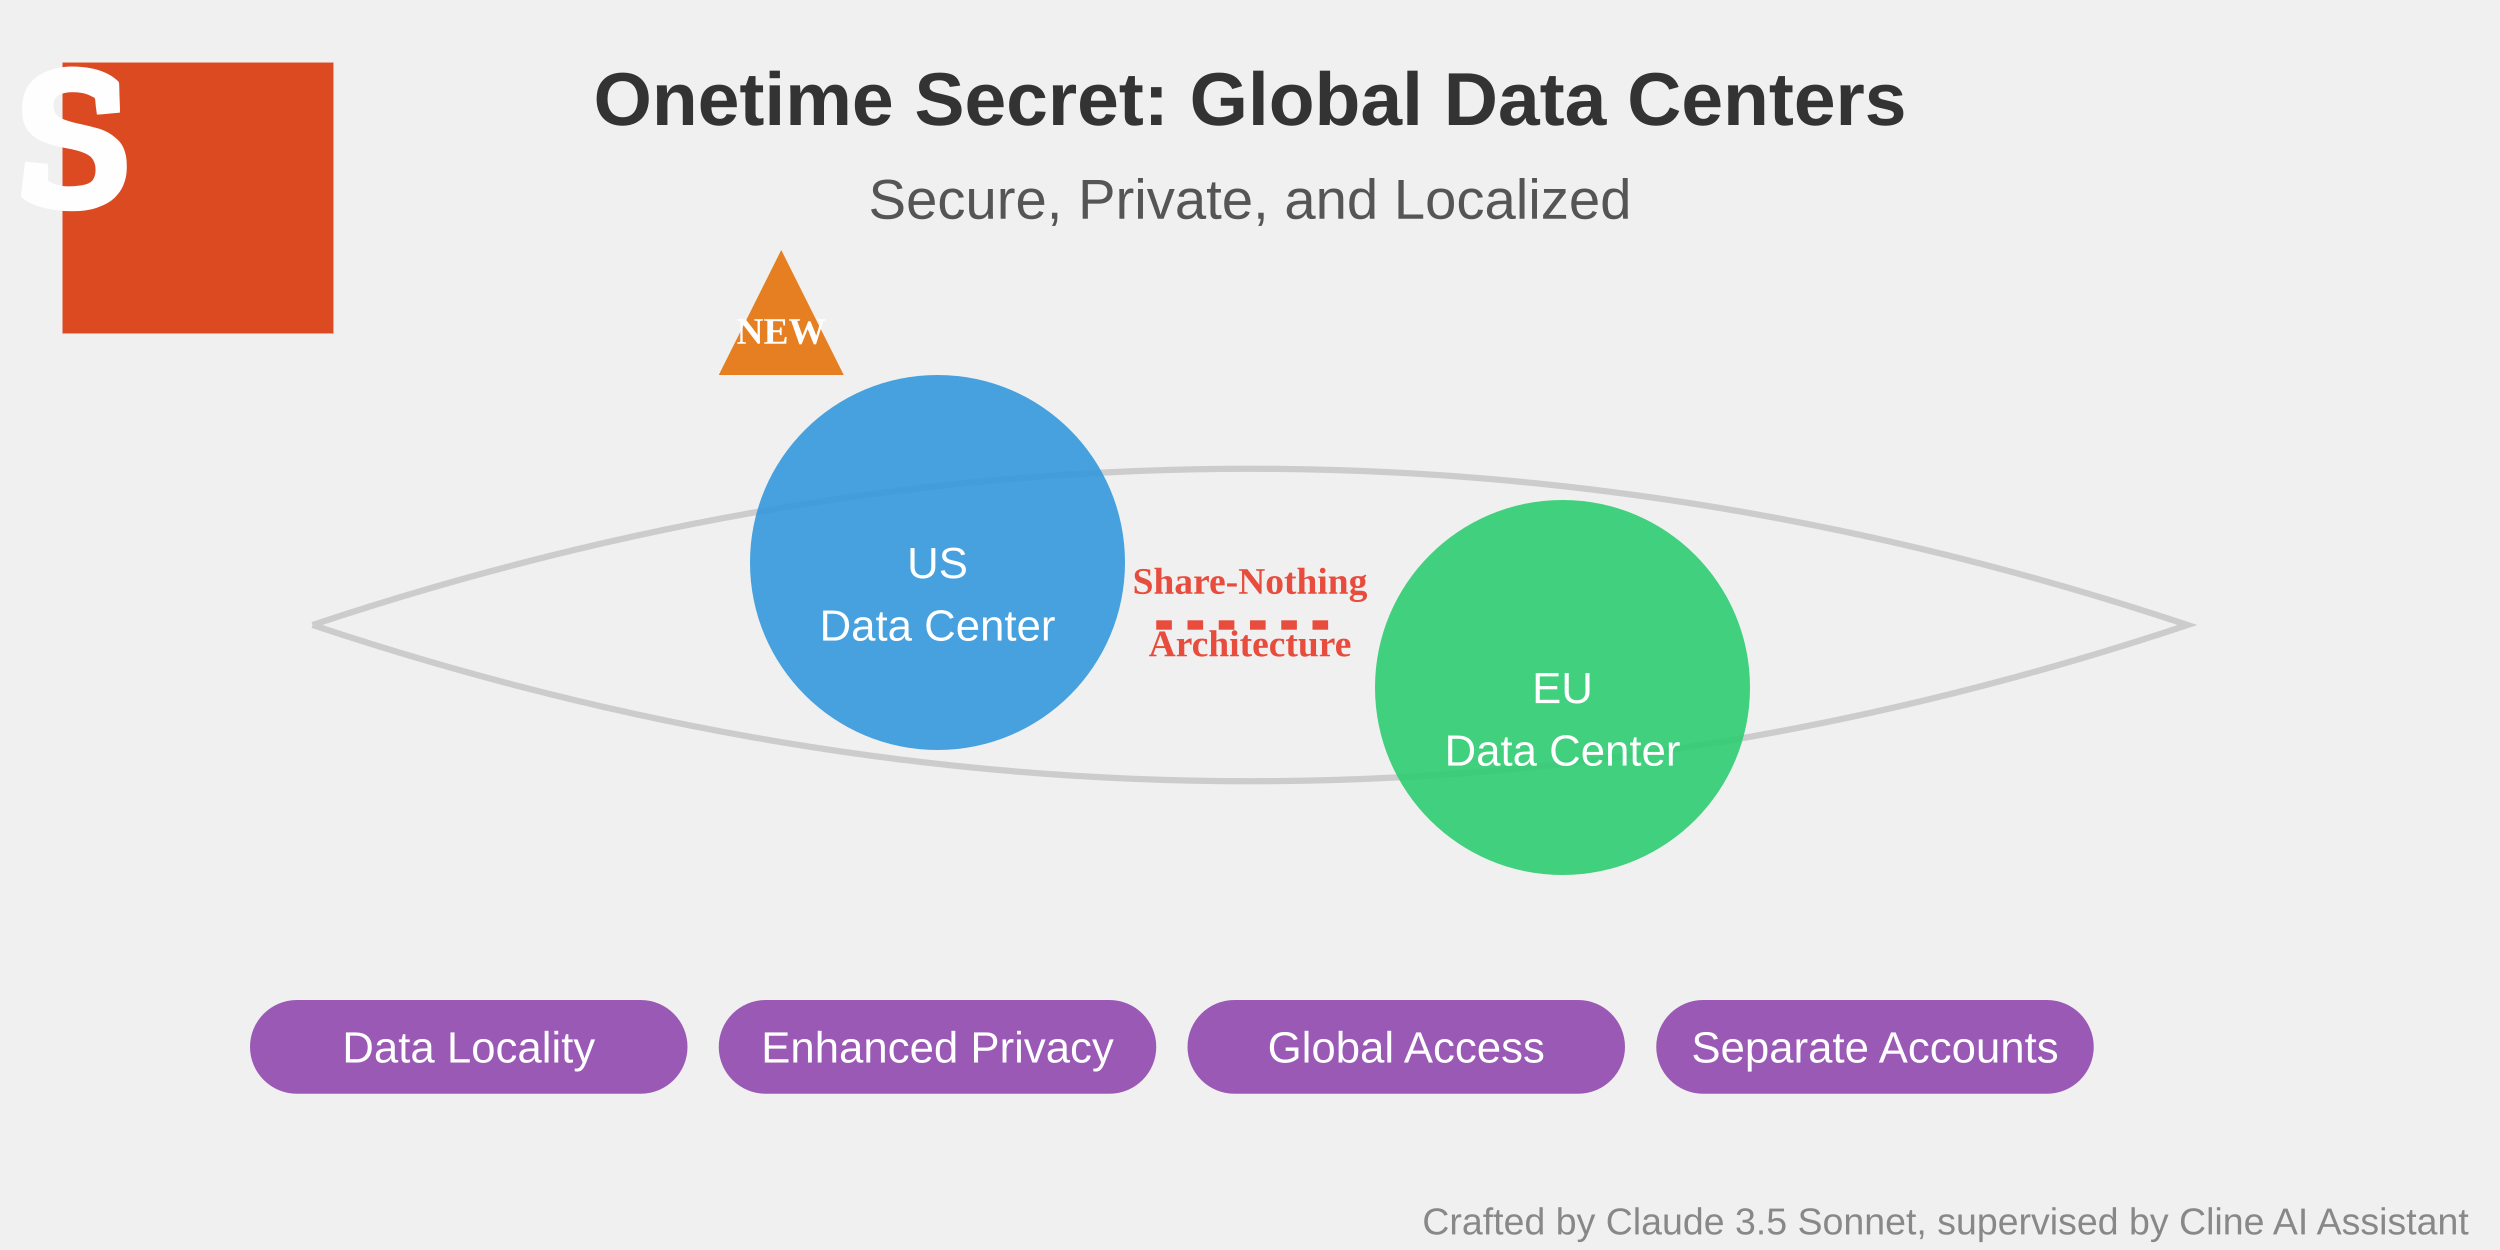
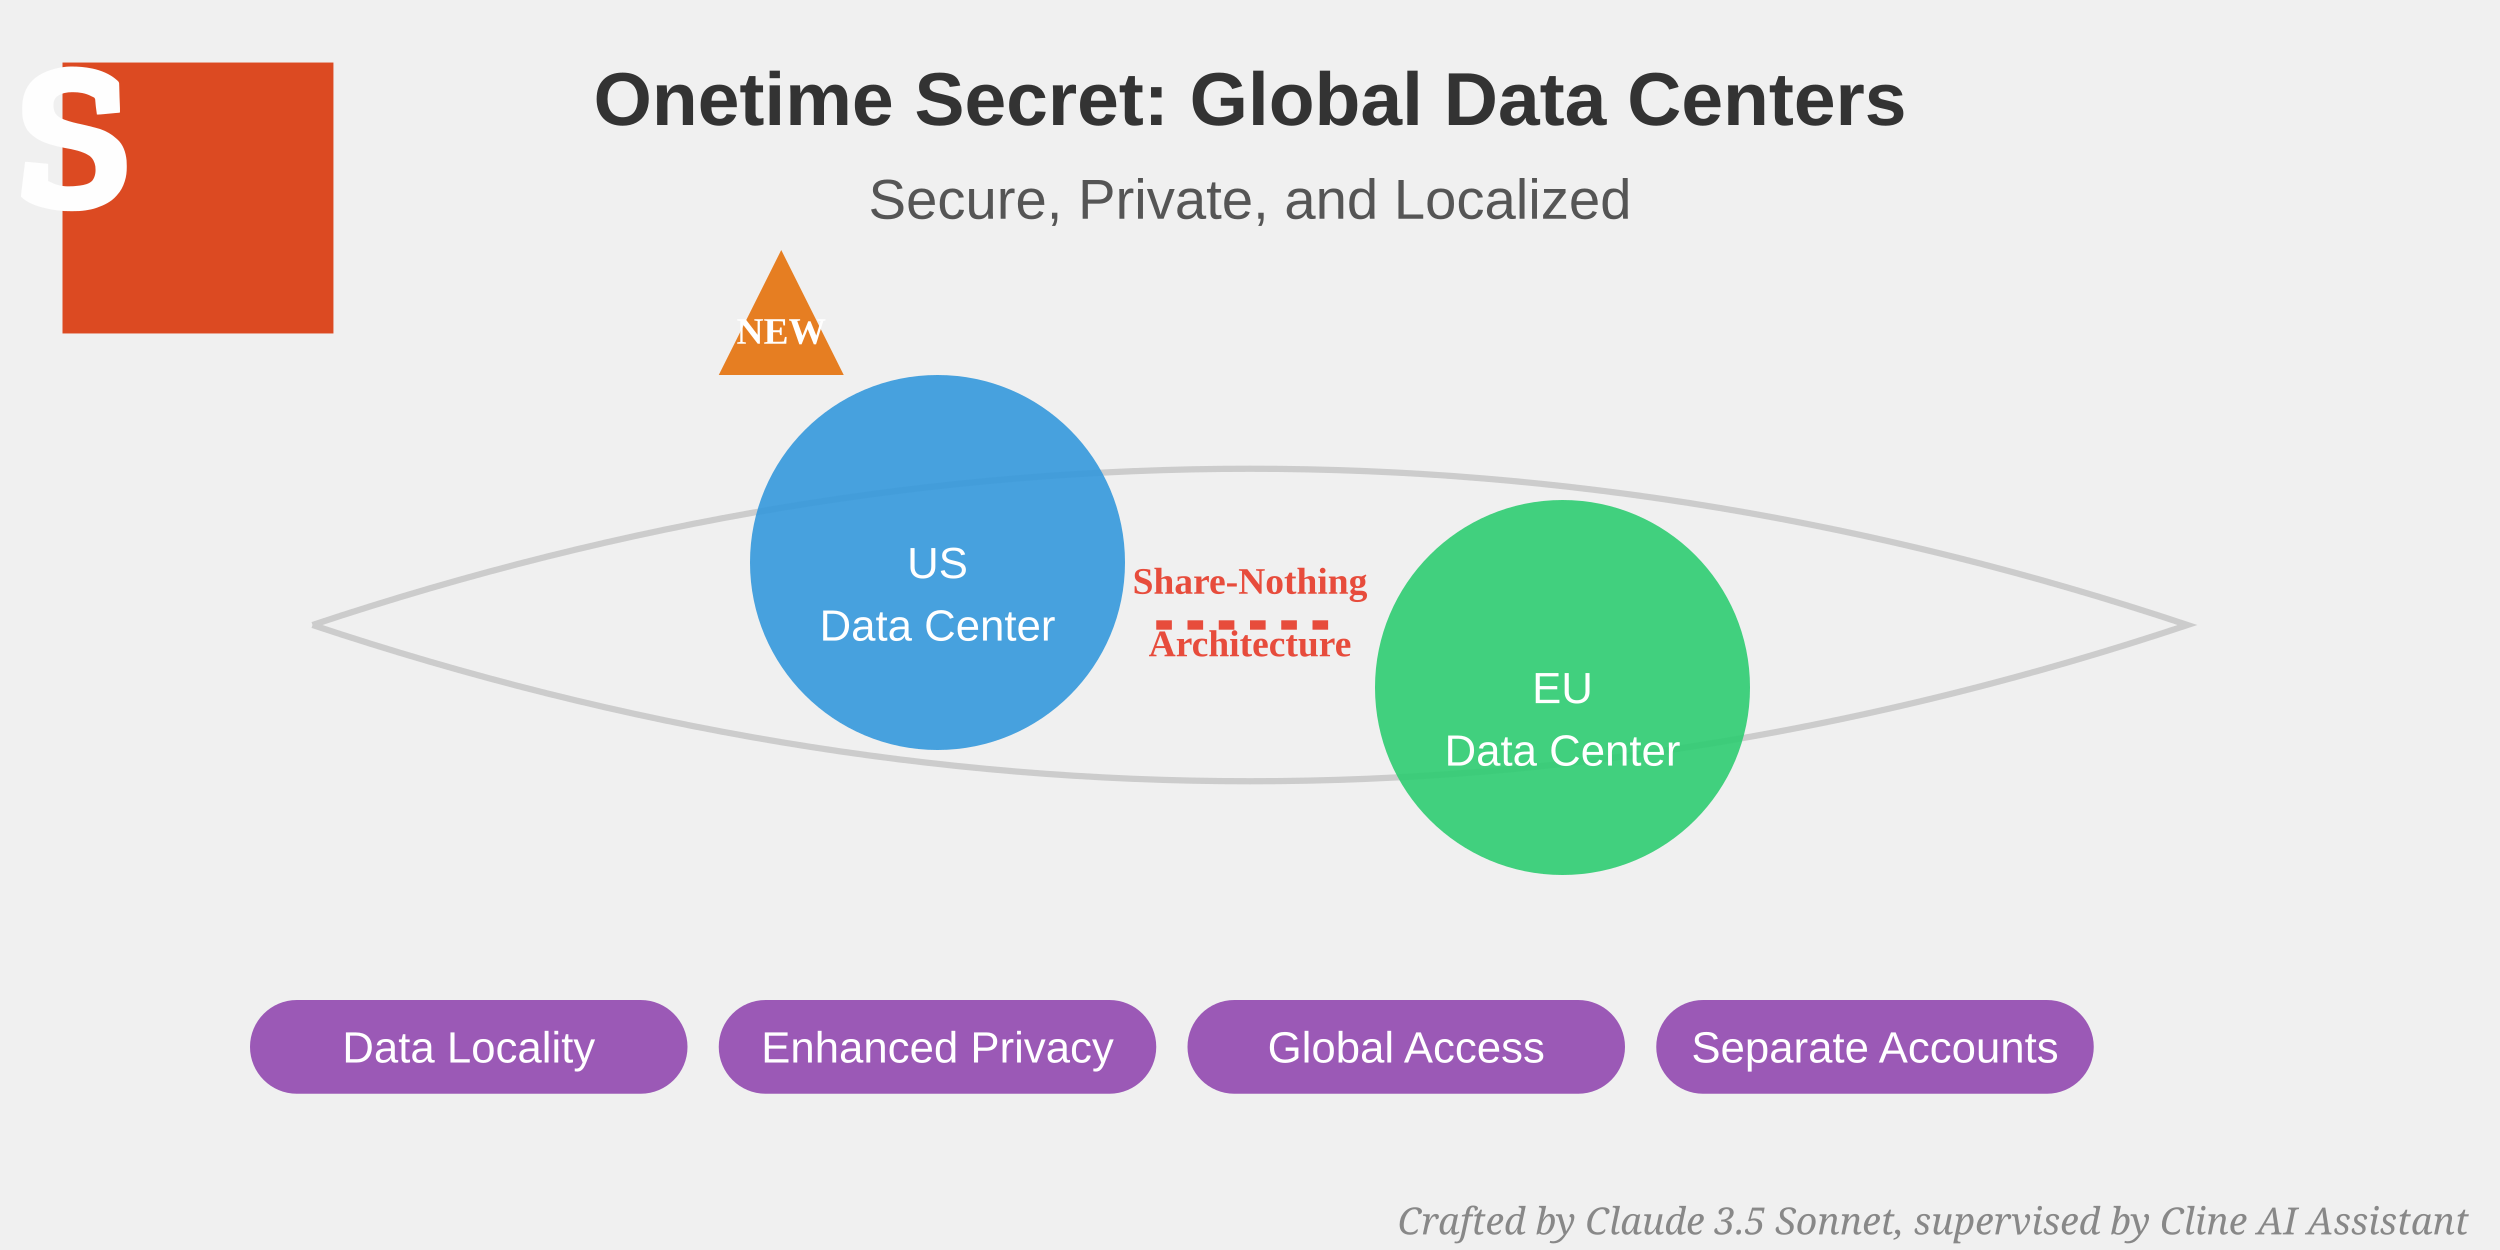
<svg xmlns="http://www.w3.org/2000/svg" width="800" height="400" viewBox="0 0 800 400">
  <style>
-     .title { font: bold 24px Arial, sans-serif; fill: #333; }
-     .subtitle { font: 18px Arial, sans-serif; fill: #555; }
-     .label { font: 14px Arial, sans-serif; fill: #fff; }
-     .feature { font: 14px Arial, sans-serif; fill: #333; }
+     .title {
+       font: bold 24px Arial, sans-serif;
+       fill: #333;
+     }
+ 
+     .subtitle {
+       font: 18px Arial, sans-serif;
+       fill: #555;
+     }
+ 
+     .label {
+       font: 14px Arial, sans-serif;
+       fill: #fff;
+     }
+ 
+     .feature {
+       font: 14px Arial, sans-serif;
+       fill: #333;
+     }
  </style>
  <defs>
    <style>
      @font-face {
        font-family: 'Zilla Slab';
        src: url('https://onetimesecret.com/dist/assets/ZillaSlab-Regular-CpTS5Ubm.woff2') format('woff2');
        font-weight: normal;
        font-style: normal;
      }
+ 
      text {
        font-family: 'Zilla Slab', sans-serif !important;
      }
    </style>
  </defs>
  <rect width="100%" height="100%" fill="#f0f0f0" />
  <g transform="translate(20,20) scale(0.06)">
    <path d="M0 0 C476.85 0 953.7 0 1445 0 C1445 476.85 1445 953.7 1445 1445 C968.15 1445 491.3 1445 0 1445 C0 968.15 0 491.3 0 0 Z " fill="#DC4A22" />
    <path d="M0 0 C1.12 -0.01 2.23 -0.01 3.38 -0.02 C41.15 -0.21 76.81 2.74 113.82 10.2 C114.86 10.41 115.9 10.62 116.96 10.83 C161.35 20.12 209.54 39.34 243.83 69.46 C245.42 70.85 247.07 72.16 248.73 73.45 C254.39 78.13 258.33 82.3 259.33 89.77 C259.67 94.06 259.76 98.33 259.8 102.63 C259.86 104.53 259.93 106.42 260 108.32 C260.18 113.35 260.29 118.38 260.38 123.41 C260.49 128.6 260.67 133.8 260.84 138.99 C261.1 147.11 261.33 155.23 261.53 163.34 C261.83 175.27 262.35 187.18 262.94 199.09 C263.68 214.47 264.13 229.81 263.82 245.2 C261.17 246.09 259.19 246.43 256.44 246.65 C255.55 246.73 254.67 246.8 253.75 246.87 C252.8 246.95 251.84 247.03 250.85 247.11 C249.85 247.19 248.85 247.27 247.82 247.36 C244.61 247.62 241.41 247.88 238.2 248.14 C220.73 249.55 220.73 249.55 203.3 251.45 C194.21 252.56 185.08 253.29 175.96 254.06 C172.8 254.33 169.65 254.6 166.49 254.88 C164.46 255.05 162.42 255.23 160.39 255.4 C159.46 255.48 158.53 255.56 157.57 255.64 C151.97 256.11 146.45 256.28 140.82 256.2 C138.68 243.45 137 230.7 135.64 217.85 C135.32 214.89 134.98 211.93 134.64 208.97 C132.79 192.63 132.79 192.63 132.36 184.48 C132.15 175.49 132.15 175.49 128.49 167.56 C125.04 164.52 121.18 162.74 116.94 161.07 C114.82 160.2 112.83 159.21 110.8 158.12 C80.32 141.85 47 136.87 12.76 136.77 C11.92 136.76 11.07 136.75 10.2 136.75 C-17.89 136.61 -48.49 141.47 -71.18 159.2 C-72.06 159.8 -72.95 160.4 -73.86 161.02 C-84.5 171.07 -90.16 185.2 -90.57 199.64 C-90.58 201.63 -90.59 203.62 -90.57 205.62 C-90.55 207.63 -90.57 209.65 -90.59 211.67 C-90.53 230.13 -84.96 246.98 -72.01 260.46 C-50.22 280.75 -16.06 289.26 11.82 297.2 C12.92 297.52 12.92 297.52 14.05 297.85 C22.12 300.2 30.25 302.11 38.49 303.8 C39.2 303.94 39.91 304.09 40.64 304.24 C41.37 304.39 42.11 304.54 42.86 304.69 C44.41 305.01 45.96 305.32 47.51 305.64 C48.29 305.8 49.07 305.96 49.88 306.12 C72.96 310.87 95.76 316.81 118.58 322.62 C122.56 323.63 126.54 324.63 130.53 325.61 C139.39 327.79 148.17 330.02 156.82 332.95 C157.82 333.29 158.82 333.63 159.85 333.98 C190.66 344.63 219.58 361 243.57 383.13 C245.59 384.99 247.66 386.75 249.76 388.52 C281.28 416.23 294.78 458.59 298.82 499.2 C298.92 500.14 299.01 501.08 299.11 502.05 C299.92 511.11 300.01 520.14 300.01 529.23 C300.01 531.8 300.03 534.38 300.05 536.95 C300.13 561.32 297.52 587 289.82 610.2 C289.4 611.58 288.98 612.96 288.55 614.34 C280.43 640.37 267.58 664.96 248.89 684.98 C247.03 686.98 245.27 689.04 243.51 691.14 C217.39 720.99 179.38 739.53 142.6 752.24 C140.33 753.03 138.08 753.84 135.84 754.67 C118.41 760.94 99.88 764.04 81.64 766.95 C80.42 767.15 79.2 767.35 77.94 767.55 C56.34 770.86 34.74 771.53 12.93 771.46 C9.31 771.45 5.7 771.46 2.08 771.47 C-20.96 771.53 -43.98 770.84 -66.82 767.54 C-69.76 767.12 -72.71 766.73 -75.66 766.33 C-88.7 764.55 -101.63 762.58 -114.49 759.78 C-117.51 759.13 -120.54 758.5 -123.56 757.86 C-172.26 747.51 -227.93 730.44 -264.18 694.2 C-264.01 682.71 -262.42 671.27 -260.93 659.89 C-260.52 656.79 -260.12 653.69 -259.72 650.59 C-259.61 649.72 -259.5 648.85 -259.38 647.95 C-258.25 638.97 -257.22 629.98 -256.18 620.98 C-253.53 597.94 -250.67 574.93 -247.73 551.92 C-247.1 546.96 -246.47 541.99 -245.84 537.03 C-244.62 527.42 -243.4 517.81 -242.18 508.2 C-234.65 508.05 -227.3 508.65 -219.81 509.38 C-217.83 509.56 -215.85 509.75 -213.87 509.94 C-211.06 510.2 -208.26 510.48 -205.45 510.75 C-201.85 511.09 -198.24 511.44 -194.64 511.78 C-190.29 512.19 -185.94 512.61 -181.59 513.02 C-172.94 513.85 -164.29 514.66 -155.63 515.46 C-154.13 515.6 -154.13 515.6 -152.59 515.74 C-148.87 516.08 -145.15 516.42 -141.43 516.76 C-138.96 516.99 -136.49 517.21 -134.02 517.44 C-133.31 517.5 -132.61 517.57 -131.89 517.63 C-127.62 518.03 -123.43 518.59 -119.18 519.2 C-119.18 549.56 -119.18 579.92 -119.18 611.2 C-117.2 611.86 -115.22 612.52 -113.18 613.2 C-111.62 613.9 -110.08 614.62 -108.56 615.38 C-107.71 615.79 -106.87 616.2 -106 616.63 C-105.11 617.07 -104.22 617.5 -103.3 617.95 C-94.41 622.24 -85.56 626.13 -76.18 629.2 C-75.2 629.53 -75.2 629.53 -74.21 629.87 C-36.36 642.38 7.85 640.3 46.82 635.2 C47.85 635.07 48.89 634.95 49.95 634.81 C72.64 631.87 101.76 625.8 117.18 607.39 C133.19 585.5 135.64 558.23 132.42 531.87 C128.75 509.68 119.41 489.96 101.11 476.15 C63.62 451.54 13.28 441.78 -30.3 434.25 C-57.97 429.42 -85.35 422.51 -112.18 414.2 C-113.12 413.91 -113.12 413.91 -114.08 413.61 C-152.43 401.72 -184.97 385.07 -214.18 357.2 C-214.84 356.59 -215.51 355.98 -216.19 355.35 C-233.23 339.23 -244.14 316.55 -250.18 294.2 C-250.38 293.45 -250.59 292.69 -250.8 291.91 C-251.49 289.33 -252.15 286.73 -252.8 284.14 C-253.01 283.36 -253.21 282.57 -253.43 281.77 C-257.5 264.99 -257.52 247.53 -257.49 230.37 C-257.49 226.97 -257.51 223.57 -257.54 220.18 C-257.69 166.04 -242.45 114.53 -204.18 75.2 C-162.48 33.33 -97.49 11.38 -40.18 3.2 C-39.49 3.1 -38.8 3 -38.09 2.9 C-25.41 1.06 -12.81 0.05 0 0 Z " fill="#FEFEFE" transform="translate(42.7,21.5)" />
  </g>
  <text x="400" y="40" text-anchor="middle" class="title">Onetime Secret: Global Data Centers</text>
  <text x="400" y="70" text-anchor="middle" class="subtitle">Secure, Private, and Localized</text>
  <path d="M100,200 Q400,100 700,200 Q400,300 100,200" fill="none" stroke="#ccc" stroke-width="2" />
  <circle cx="300" cy="180" r="60" fill="#3498db" opacity="0.9" />
  <text x="300" y="185" text-anchor="middle" class="label">US</text>
  <text x="300" y="205" text-anchor="middle" class="label">Data Center</text>
  <circle cx="500" cy="220" r="60" fill="#2ecc71" opacity="0.9" />
  <text x="500" y="225" text-anchor="middle" class="label">EU</text>
  <text x="500" y="245" text-anchor="middle" class="label">Data Center</text>
  <line x1="370" y1="200" x2="430" y2="200" stroke="#e74c3c" stroke-width="3" stroke-dasharray="5,5" />
  <text x="400" y="190" text-anchor="middle" fill="#e74c3c" font-weight="bold">Share-Nothing</text>
  <text x="400" y="210" text-anchor="middle" fill="#e74c3c" font-weight="bold">Architecture</text>
  <path d="M230,120 L270,120 L250,80 Z" fill="#e67e22" />
  <text x="250" y="110" text-anchor="middle" fill="#fff" font-weight="bold">NEW</text>
  <g transform="translate(0, 20)">
    <rect x="80" y="300" width="140" height="30" rx="15" ry="15" fill="#9b59b6" />
    <text x="150" y="320" text-anchor="middle" class="label">Data Locality</text>
    <rect x="230" y="300" width="140" height="30" rx="15" ry="15" fill="#9b59b6" />
    <text x="300" y="320" text-anchor="middle" class="label">Enhanced Privacy</text>
    <rect x="380" y="300" width="140" height="30" rx="15" ry="15" fill="#9b59b6" />
    <text x="450" y="320" text-anchor="middle" class="label">Global Access</text>
    <rect x="530" y="300" width="140" height="30" rx="15" ry="15" fill="#9b59b6" />
    <text x="600" y="320" text-anchor="middle" class="label">Separate Accounts</text>
  </g>
-   <text x="790" y="395" font-family="Arial, sans-serif" font-size="12" text-anchor="end" fill="#888">Crafted by Claude 3.5 Sonnet, supervised by Cline AI Assistant</text>
+   <text x="790" y="395" font-family="'Zilla Slab', serif" font-size="12" font-style="italic" text-anchor="end" fill="#888">Crafted by Claude 3.5 Sonnet, supervised by Cline AI Assistant</text>
</svg>
